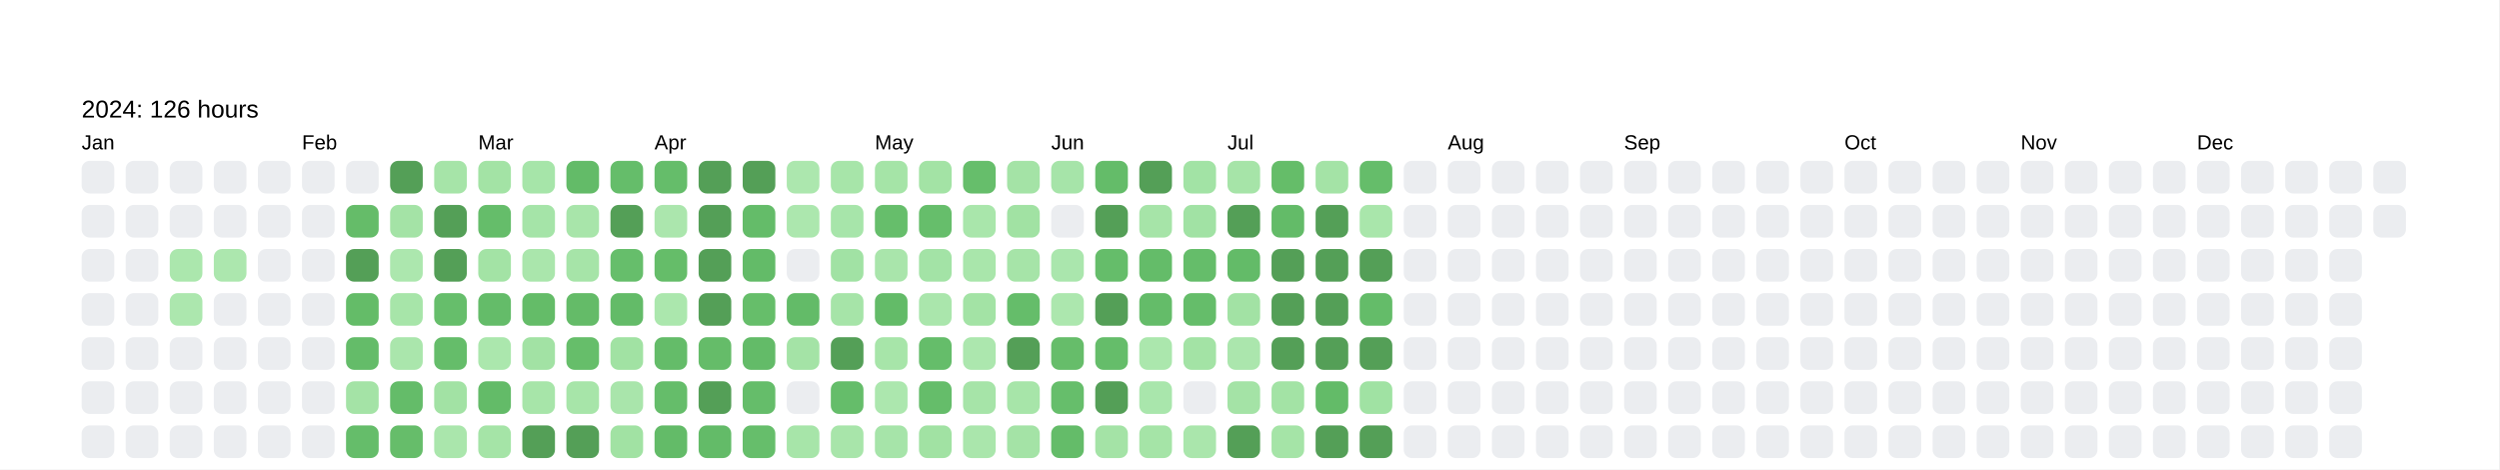
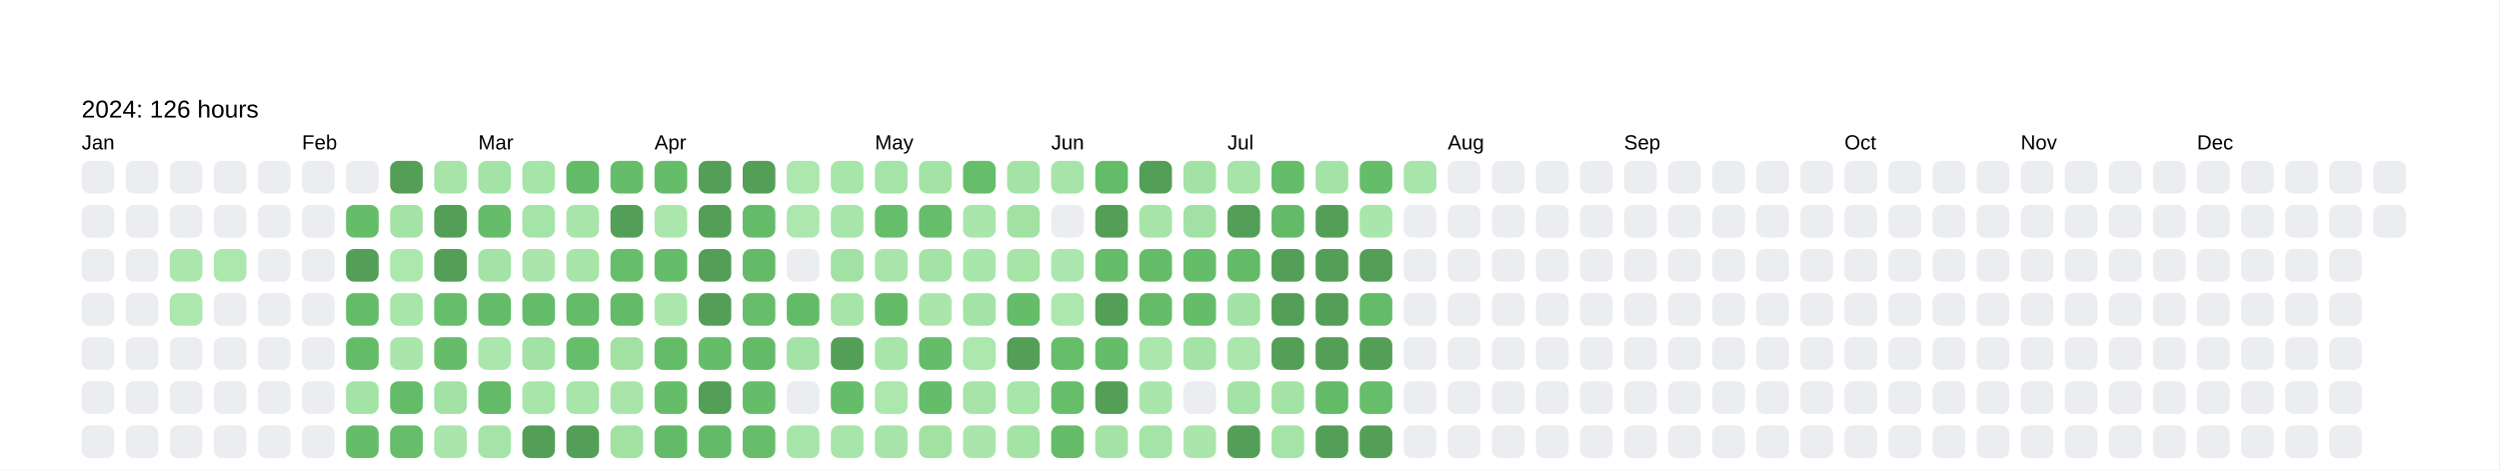
<svg xmlns="http://www.w3.org/2000/svg" baseProfile="full" height="57.5mm" version="1.1" viewBox="0,0,306.2,57.5" width="306.2mm">
  <defs />
  <rect fill="#FFFFFF" height="57.5" width="306.2" x="0" y="0" />
  <text fill="#000000" style="font-size:6px; font-family:Arial; font-weight:bold;" x="10" y="10" />
  <text fill="#000000" style="font-size:3px; font-family:Arial;" x="10" y="14.4">2024: 126 hours</text>
  <text fill="#000000" style="font-size:2.5px; font-family:Arial" x="10" y="18.3">Jan</text>
  <rect fill="#EBEDF0" height="4" rx="1" ry="1" width="4" x="10" y="19.7" />
  <rect fill="#EBEDF0" height="4" rx="1" ry="1" width="4" x="10" y="25.1" />
  <rect fill="#EBEDF0" height="4" rx="1" ry="1" width="4" x="10" y="30.5" />
  <rect fill="#EBEDF0" height="4" rx="1" ry="1" width="4" x="10" y="35.9" />
  <rect fill="#EBEDF0" height="4" rx="1" ry="1" width="4" x="10" y="41.3" />
  <rect fill="#EBEDF0" height="4" rx="1" ry="1" width="4" x="10" y="46.7" />
  <rect fill="#EBEDF0" height="4" rx="1" ry="1" width="4" x="10" y="52.1" />
  <rect fill="#EBEDF0" height="4" rx="1" ry="1" width="4" x="15.4" y="19.7" />
  <rect fill="#EBEDF0" height="4" rx="1" ry="1" width="4" x="15.4" y="25.1" />
  <rect fill="#EBEDF0" height="4" rx="1" ry="1" width="4" x="15.4" y="30.5" />
  <rect fill="#EBEDF0" height="4" rx="1" ry="1" width="4" x="15.4" y="35.9" />
  <rect fill="#EBEDF0" height="4" rx="1" ry="1" width="4" x="15.4" y="41.3" />
  <rect fill="#EBEDF0" height="4" rx="1" ry="1" width="4" x="15.4" y="46.7" />
  <rect fill="#EBEDF0" height="4" rx="1" ry="1" width="4" x="15.4" y="52.1" />
  <rect fill="#EBEDF0" height="4" rx="1" ry="1" width="4" x="20.8" y="19.7" />
  <rect fill="#EBEDF0" height="4" rx="1" ry="1" width="4" x="20.8" y="25.1" />
  <rect fill="#abe7ad" height="4" rx="1" ry="1" width="4" x="20.8" y="30.5" />
  <rect fill="#ace7ae" height="4" rx="1" ry="1" width="4" x="20.8" y="35.9" />
  <rect fill="#EBEDF0" height="4" rx="1" ry="1" width="4" x="20.8" y="41.3" />
  <rect fill="#EBEDF0" height="4" rx="1" ry="1" width="4" x="20.8" y="46.7" />
  <rect fill="#EBEDF0" height="4" rx="1" ry="1" width="4" x="20.8" y="52.1" />
  <rect fill="#EBEDF0" height="4" rx="1" ry="1" width="4" x="26.2" y="19.7" />
  <rect fill="#EBEDF0" height="4" rx="1" ry="1" width="4" x="26.2" y="25.1" />
  <rect fill="#ace7ae" height="4" rx="1" ry="1" width="4" x="26.2" y="30.5" />
  <rect fill="#EBEDF0" height="4" rx="1" ry="1" width="4" x="26.2" y="35.9" />
  <rect fill="#EBEDF0" height="4" rx="1" ry="1" width="4" x="26.2" y="41.3" />
  <rect fill="#EBEDF0" height="4" rx="1" ry="1" width="4" x="26.2" y="46.7" />
  <rect fill="#EBEDF0" height="4" rx="1" ry="1" width="4" x="26.2" y="52.1" />
  <rect fill="#EBEDF0" height="4" rx="1" ry="1" width="4" x="31.6" y="19.7" />
  <rect fill="#EBEDF0" height="4" rx="1" ry="1" width="4" x="31.6" y="25.1" />
  <rect fill="#EBEDF0" height="4" rx="1" ry="1" width="4" x="31.6" y="30.5" />
  <rect fill="#EBEDF0" height="4" rx="1" ry="1" width="4" x="31.6" y="35.9" />
  <rect fill="#EBEDF0" height="4" rx="1" ry="1" width="4" x="31.6" y="41.3" />
  <rect fill="#EBEDF0" height="4" rx="1" ry="1" width="4" x="31.6" y="46.7" />
  <rect fill="#EBEDF0" height="4" rx="1" ry="1" width="4" x="31.6" y="52.1" />
  <text fill="#000000" style="font-size:2.5px; font-family:Arial" x="37.0" y="18.3">Feb</text>
  <rect fill="#EBEDF0" height="4" rx="1" ry="1" width="4" x="37.0" y="19.7" />
  <rect fill="#EBEDF0" height="4" rx="1" ry="1" width="4" x="37.0" y="25.1" />
  <rect fill="#EBEDF0" height="4" rx="1" ry="1" width="4" x="37.0" y="30.5" />
  <rect fill="#EBEDF0" height="4" rx="1" ry="1" width="4" x="37.0" y="35.9" />
  <rect fill="#EBEDF0" height="4" rx="1" ry="1" width="4" x="37.0" y="41.3" />
  <rect fill="#EBEDF0" height="4" rx="1" ry="1" width="4" x="37.0" y="46.7" />
  <rect fill="#EBEDF0" height="4" rx="1" ry="1" width="4" x="37.0" y="52.1" />
  <rect fill="#EBEDF0" height="4" rx="1" ry="1" width="4" x="42.4" y="19.7" />
  <rect fill="#65bc69" height="4" rx="1" ry="1" width="4" x="42.4" y="25.1" />
  <rect fill="#549F57" height="4" rx="1" ry="1" width="4" x="42.4" y="30.5" />
  <rect fill="#64bc68" height="4" rx="1" ry="1" width="4" x="42.4" y="35.9" />
  <rect fill="#64bc69" height="4" rx="1" ry="1" width="4" x="42.4" y="41.3" />
  <rect fill="#a4e3a6" height="4" rx="1" ry="1" width="4" x="42.4" y="46.7" />
  <rect fill="#65bd6a" height="4" rx="1" ry="1" width="4" x="42.4" y="52.1" />
  <rect fill="#549F57" height="4" rx="1" ry="1" width="4" x="47.8" y="19.7" />
  <rect fill="#a4e3a6" height="4" rx="1" ry="1" width="4" x="47.8" y="25.1" />
  <rect fill="#ace7ae" height="4" rx="1" ry="1" width="4" x="47.8" y="30.5" />
  <rect fill="#a7e5a9" height="4" rx="1" ry="1" width="4" x="47.8" y="35.9" />
  <rect fill="#aae6ac" height="4" rx="1" ry="1" width="4" x="47.8" y="41.3" />
  <rect fill="#64bc69" height="4" rx="1" ry="1" width="4" x="47.8" y="46.7" />
  <rect fill="#66bd6a" height="4" rx="1" ry="1" width="4" x="47.8" y="52.1" />
  <rect fill="#a6e4a8" height="4" rx="1" ry="1" width="4" x="53.2" y="19.7" />
  <rect fill="#549F57" height="4" rx="1" ry="1" width="4" x="53.2" y="25.1" />
  <rect fill="#549F57" height="4" rx="1" ry="1" width="4" x="53.2" y="30.5" />
  <rect fill="#66be6b" height="4" rx="1" ry="1" width="4" x="53.2" y="35.9" />
  <rect fill="#65bd6a" height="4" rx="1" ry="1" width="4" x="53.2" y="41.3" />
  <rect fill="#a2e2a4" height="4" rx="1" ry="1" width="4" x="53.2" y="46.7" />
  <rect fill="#aae6ac" height="4" rx="1" ry="1" width="4" x="53.2" y="52.1" />
  <text fill="#000000" style="font-size:2.5px; font-family:Arial" x="58.6" y="18.3">Mar</text>
  <rect fill="#a3e3a5" height="4" rx="1" ry="1" width="4" x="58.6" y="19.7" />
  <rect fill="#65bd6a" height="4" rx="1" ry="1" width="4" x="58.6" y="25.1" />
  <rect fill="#a3e3a5" height="4" rx="1" ry="1" width="4" x="58.6" y="30.5" />
  <rect fill="#64bc69" height="4" rx="1" ry="1" width="4" x="58.6" y="35.9" />
  <rect fill="#abe7ad" height="4" rx="1" ry="1" width="4" x="58.6" y="41.3" />
  <rect fill="#63bb68" height="4" rx="1" ry="1" width="4" x="58.6" y="46.7" />
  <rect fill="#a5e4a7" height="4" rx="1" ry="1" width="4" x="58.6" y="52.1" />
  <rect fill="#a6e5a9" height="4" rx="1" ry="1" width="4" x="64" y="19.7" />
  <rect fill="#a5e4a8" height="4" rx="1" ry="1" width="4" x="64" y="25.1" />
  <rect fill="#aae6ac" height="4" rx="1" ry="1" width="4" x="64" y="30.5" />
  <rect fill="#64bc68" height="4" rx="1" ry="1" width="4" x="64" y="35.9" />
  <rect fill="#a2e2a4" height="4" rx="1" ry="1" width="4" x="64" y="41.3" />
  <rect fill="#a7e5a9" height="4" rx="1" ry="1" width="4" x="64" y="46.7" />
  <rect fill="#549F57" height="4" rx="1" ry="1" width="4" x="64" y="52.1" />
  <rect fill="#63bb68" height="4" rx="1" ry="1" width="4" x="69.4" y="19.7" />
  <rect fill="#a8e5aa" height="4" rx="1" ry="1" width="4" x="69.4" y="25.1" />
  <rect fill="#a6e4a8" height="4" rx="1" ry="1" width="4" x="69.4" y="30.5" />
  <rect fill="#64bb68" height="4" rx="1" ry="1" width="4" x="69.4" y="35.9" />
  <rect fill="#66be6a" height="4" rx="1" ry="1" width="4" x="69.4" y="41.3" />
  <rect fill="#a7e5a9" height="4" rx="1" ry="1" width="4" x="69.4" y="46.7" />
  <rect fill="#549F57" height="4" rx="1" ry="1" width="4" x="69.4" y="52.1" />
  <rect fill="#65bd6a" height="4" rx="1" ry="1" width="4" x="74.8" y="19.7" />
  <rect fill="#549F57" height="4" rx="1" ry="1" width="4" x="74.8" y="25.1" />
  <rect fill="#66be6b" height="4" rx="1" ry="1" width="4" x="74.8" y="30.5" />
  <rect fill="#63bb68" height="4" rx="1" ry="1" width="4" x="74.8" y="35.9" />
  <rect fill="#a1e2a3" height="4" rx="1" ry="1" width="4" x="74.8" y="41.3" />
  <rect fill="#a9e5ab" height="4" rx="1" ry="1" width="4" x="74.8" y="46.7" />
  <rect fill="#a1e2a3" height="4" rx="1" ry="1" width="4" x="74.8" y="52.1" />
  <text fill="#000000" style="font-size:2.5px; font-family:Arial" x="80.2" y="18.3">Apr</text>
  <rect fill="#65bd6a" height="4" rx="1" ry="1" width="4" x="80.2" y="19.7" />
  <rect fill="#abe6ad" height="4" rx="1" ry="1" width="4" x="80.2" y="25.1" />
  <rect fill="#65bd69" height="4" rx="1" ry="1" width="4" x="80.2" y="30.5" />
  <rect fill="#abe7ad" height="4" rx="1" ry="1" width="4" x="80.2" y="35.9" />
  <rect fill="#64bc69" height="4" rx="1" ry="1" width="4" x="80.2" y="41.3" />
  <rect fill="#65bd6a" height="4" rx="1" ry="1" width="4" x="80.2" y="46.7" />
  <rect fill="#63bb68" height="4" rx="1" ry="1" width="4" x="80.2" y="52.1" />
  <rect fill="#549F57" height="4" rx="1" ry="1" width="4" x="85.6" y="19.7" />
  <rect fill="#549F57" height="4" rx="1" ry="1" width="4" x="85.6" y="25.1" />
  <rect fill="#549F57" height="4" rx="1" ry="1" width="4" x="85.6" y="30.5" />
  <rect fill="#549F57" height="4" rx="1" ry="1" width="4" x="85.6" y="35.9" />
  <rect fill="#65bc69" height="4" rx="1" ry="1" width="4" x="85.6" y="41.3" />
  <rect fill="#549F57" height="4" rx="1" ry="1" width="4" x="85.6" y="46.7" />
  <rect fill="#63bb68" height="4" rx="1" ry="1" width="4" x="85.6" y="52.1" />
  <rect fill="#549F57" height="4" rx="1" ry="1" width="4" x="91" y="19.7" />
  <rect fill="#64bc69" height="4" rx="1" ry="1" width="4" x="91" y="25.1" />
  <rect fill="#63bb68" height="4" rx="1" ry="1" width="4" x="91" y="30.5" />
  <rect fill="#66be6a" height="4" rx="1" ry="1" width="4" x="91" y="35.9" />
  <rect fill="#63bb68" height="4" rx="1" ry="1" width="4" x="91" y="41.3" />
  <rect fill="#65bd6a" height="4" rx="1" ry="1" width="4" x="91" y="46.7" />
  <rect fill="#66be6b" height="4" rx="1" ry="1" width="4" x="91" y="52.1" />
  <rect fill="#ace7ae" height="4" rx="1" ry="1" width="4" x="96.4" y="19.7" />
  <rect fill="#ace7ae" height="4" rx="1" ry="1" width="4" x="96.4" y="25.1" />
  <rect fill="#EBEDF0" height="4" rx="1" ry="1" width="4" x="96.4" y="30.5" />
  <rect fill="#63bb68" height="4" rx="1" ry="1" width="4" x="96.4" y="35.9" />
  <rect fill="#a4e3a6" height="4" rx="1" ry="1" width="4" x="96.4" y="41.3" />
  <rect fill="#EBEDF0" height="4" rx="1" ry="1" width="4" x="96.4" y="46.7" />
  <rect fill="#a7e5a9" height="4" rx="1" ry="1" width="4" x="96.4" y="52.1" />
  <rect fill="#a7e5a9" height="4" rx="1" ry="1" width="4" x="101.8" y="19.7" />
  <rect fill="#a7e5aa" height="4" rx="1" ry="1" width="4" x="101.8" y="25.1" />
  <rect fill="#a1e2a4" height="4" rx="1" ry="1" width="4" x="101.8" y="30.5" />
  <rect fill="#a6e4a8" height="4" rx="1" ry="1" width="4" x="101.8" y="35.9" />
  <rect fill="#549F57" height="4" rx="1" ry="1" width="4" x="101.8" y="41.3" />
  <rect fill="#65bd6a" height="4" rx="1" ry="1" width="4" x="101.8" y="46.7" />
  <rect fill="#a8e5aa" height="4" rx="1" ry="1" width="4" x="101.8" y="52.1" />
  <text fill="#000000" style="font-size:2.5px; font-family:Arial" x="107.2" y="18.3">May</text>
  <rect fill="#a5e4a7" height="4" rx="1" ry="1" width="4" x="107.2" y="19.7" />
  <rect fill="#66be6b" height="4" rx="1" ry="1" width="4" x="107.2" y="25.1" />
  <rect fill="#a9e5ab" height="4" rx="1" ry="1" width="4" x="107.2" y="30.5" />
  <rect fill="#63bb68" height="4" rx="1" ry="1" width="4" x="107.2" y="35.9" />
  <rect fill="#a7e5a9" height="4" rx="1" ry="1" width="4" x="107.2" y="41.3" />
  <rect fill="#ace7ae" height="4" rx="1" ry="1" width="4" x="107.2" y="46.7" />
  <rect fill="#a6e4a9" height="4" rx="1" ry="1" width="4" x="107.2" y="52.1" />
  <rect fill="#a3e3a5" height="4" rx="1" ry="1" width="4" x="112.6" y="19.7" />
  <rect fill="#66be6b" height="4" rx="1" ry="1" width="4" x="112.6" y="25.1" />
  <rect fill="#a3e3a6" height="4" rx="1" ry="1" width="4" x="112.6" y="30.5" />
  <rect fill="#aae6ac" height="4" rx="1" ry="1" width="4" x="112.6" y="35.9" />
  <rect fill="#65bd6a" height="4" rx="1" ry="1" width="4" x="112.6" y="41.3" />
  <rect fill="#65bd6a" height="4" rx="1" ry="1" width="4" x="112.6" y="46.7" />
  <rect fill="#a1e2a3" height="4" rx="1" ry="1" width="4" x="112.6" y="52.1" />
  <rect fill="#66be6b" height="4" rx="1" ry="1" width="4" x="118" y="19.7" />
  <rect fill="#a9e6ab" height="4" rx="1" ry="1" width="4" x="118" y="25.1" />
  <rect fill="#a9e6ab" height="4" rx="1" ry="1" width="4" x="118" y="30.5" />
  <rect fill="#a3e3a5" height="4" rx="1" ry="1" width="4" x="118" y="35.9" />
  <rect fill="#ace7ae" height="4" rx="1" ry="1" width="4" x="118" y="41.3" />
  <rect fill="#a6e4a8" height="4" rx="1" ry="1" width="4" x="118" y="46.7" />
  <rect fill="#aae6ac" height="4" rx="1" ry="1" width="4" x="118" y="52.1" />
  <rect fill="#a4e3a6" height="4" rx="1" ry="1" width="4" x="123.4" y="19.7" />
  <rect fill="#a1e2a3" height="4" rx="1" ry="1" width="4" x="123.4" y="25.1" />
  <rect fill="#a6e4a8" height="4" rx="1" ry="1" width="4" x="123.4" y="30.5" />
  <rect fill="#65bd6a" height="4" rx="1" ry="1" width="4" x="123.4" y="35.9" />
  <rect fill="#549F57" height="4" rx="1" ry="1" width="4" x="123.4" y="41.3" />
  <rect fill="#a7e5a9" height="4" rx="1" ry="1" width="4" x="123.4" y="46.7" />
  <rect fill="#a4e3a6" height="4" rx="1" ry="1" width="4" x="123.4" y="52.1" />
  <text fill="#000000" style="font-size:2.5px; font-family:Arial" x="128.8" y="18.3">Jun</text>
  <rect fill="#a6e4a9" height="4" rx="1" ry="1" width="4" x="128.8" y="19.7" />
  <rect fill="#EBEDF0" height="4" rx="1" ry="1" width="4" x="128.8" y="25.1" />
  <rect fill="#aae6ad" height="4" rx="1" ry="1" width="4" x="128.8" y="30.5" />
  <rect fill="#ace7ae" height="4" rx="1" ry="1" width="4" x="128.8" y="35.9" />
  <rect fill="#66bd6a" height="4" rx="1" ry="1" width="4" x="128.8" y="41.3" />
  <rect fill="#66be6b" height="4" rx="1" ry="1" width="4" x="128.8" y="46.7" />
  <rect fill="#64bc69" height="4" rx="1" ry="1" width="4" x="128.8" y="52.1" />
  <rect fill="#64bc69" height="4" rx="1" ry="1" width="4" x="134.2" y="19.7" />
  <rect fill="#549F57" height="4" rx="1" ry="1" width="4" x="134.2" y="25.1" />
  <rect fill="#65bd6a" height="4" rx="1" ry="1" width="4" x="134.2" y="30.5" />
  <rect fill="#549F57" height="4" rx="1" ry="1" width="4" x="134.2" y="35.9" />
  <rect fill="#65bd6a" height="4" rx="1" ry="1" width="4" x="134.2" y="41.3" />
  <rect fill="#549F57" height="4" rx="1" ry="1" width="4" x="134.2" y="46.7" />
  <rect fill="#a4e3a6" height="4" rx="1" ry="1" width="4" x="134.2" y="52.1" />
  <rect fill="#549F57" height="4" rx="1" ry="1" width="4" x="139.6" y="19.7" />
  <rect fill="#a6e4a8" height="4" rx="1" ry="1" width="4" x="139.6" y="25.1" />
  <rect fill="#64bc69" height="4" rx="1" ry="1" width="4" x="139.6" y="30.5" />
  <rect fill="#64bc69" height="4" rx="1" ry="1" width="4" x="139.6" y="35.9" />
  <rect fill="#abe7ad" height="4" rx="1" ry="1" width="4" x="139.6" y="41.3" />
  <rect fill="#a9e6ac" height="4" rx="1" ry="1" width="4" x="139.6" y="46.7" />
  <rect fill="#a5e4a7" height="4" rx="1" ry="1" width="4" x="139.6" y="52.1" />
  <rect fill="#a2e3a5" height="4" rx="1" ry="1" width="4" x="145" y="19.7" />
  <rect fill="#a1e2a4" height="4" rx="1" ry="1" width="4" x="145" y="25.1" />
  <rect fill="#65bd6a" height="4" rx="1" ry="1" width="4" x="145" y="30.5" />
  <rect fill="#65bd6a" height="4" rx="1" ry="1" width="4" x="145" y="35.9" />
  <rect fill="#a3e3a5" height="4" rx="1" ry="1" width="4" x="145" y="41.3" />
  <rect fill="#EBEDF0" height="4" rx="1" ry="1" width="4" x="145" y="46.7" />
  <rect fill="#aae6ac" height="4" rx="1" ry="1" width="4" x="145" y="52.1" />
  <text fill="#000000" style="font-size:2.5px; font-family:Arial" x="150.4" y="18.3">Jul</text>
  <rect fill="#a6e4a8" height="4" rx="1" ry="1" width="4" x="150.4" y="19.7" />
  <rect fill="#549F57" height="4" rx="1" ry="1" width="4" x="150.4" y="25.1" />
  <rect fill="#63bb68" height="4" rx="1" ry="1" width="4" x="150.4" y="30.5" />
  <rect fill="#a2e2a4" height="4" rx="1" ry="1" width="4" x="150.4" y="35.9" />
  <rect fill="#abe6ad" height="4" rx="1" ry="1" width="4" x="150.4" y="41.3" />
  <rect fill="#a4e3a6" height="4" rx="1" ry="1" width="4" x="150.4" y="46.7" />
  <rect fill="#549F57" height="4" rx="1" ry="1" width="4" x="150.4" y="52.1" />
  <rect fill="#65bd69" height="4" rx="1" ry="1" width="4" x="155.8" y="19.7" />
  <rect fill="#63bb68" height="4" rx="1" ry="1" width="4" x="155.8" y="25.1" />
  <rect fill="#549F57" height="4" rx="1" ry="1" width="4" x="155.8" y="30.5" />
  <rect fill="#549F57" height="4" rx="1" ry="1" width="4" x="155.8" y="35.9" />
  <rect fill="#549F57" height="4" rx="1" ry="1" width="4" x="155.8" y="41.3" />
  <rect fill="#a3e3a5" height="4" rx="1" ry="1" width="4" x="155.8" y="46.7" />
  <rect fill="#a5e4a7" height="4" rx="1" ry="1" width="4" x="155.8" y="52.1" />
  <rect fill="#a4e3a6" height="4" rx="1" ry="1" width="4" x="161.2" y="19.7" />
  <rect fill="#549F57" height="4" rx="1" ry="1" width="4" x="161.2" y="25.1" />
  <rect fill="#549F57" height="4" rx="1" ry="1" width="4" x="161.2" y="30.5" />
  <rect fill="#549F57" height="4" rx="1" ry="1" width="4" x="161.2" y="35.9" />
  <rect fill="#549F57" height="4" rx="1" ry="1" width="4" x="161.2" y="41.3" />
  <rect fill="#63bb68" height="4" rx="1" ry="1" width="4" x="161.2" y="46.7" />
  <rect fill="#549F57" height="4" rx="1" ry="1" width="4" x="161.2" y="52.1" />
  <rect fill="#65bd6a" height="4" rx="1" ry="1" width="4" x="166.6" y="19.7" />
  <rect fill="#a9e6ab" height="4" rx="1" ry="1" width="4" x="166.6" y="25.1" />
  <rect fill="#549F57" height="4" rx="1" ry="1" width="4" x="166.6" y="30.5" />
  <rect fill="#64bc69" height="4" rx="1" ry="1" width="4" x="166.6" y="35.9" />
  <rect fill="#549F57" height="4" rx="1" ry="1" width="4" x="166.6" y="41.3" />
-   <rect fill="#a0e2a3" height="4" rx="1" ry="1" width="4" x="166.6" y="46.7" />
+   <rect fill="#66be6b" height="4" rx="1" ry="1" width="4" x="166.6" y="46.7" />
  <rect fill="#549F57" height="4" rx="1" ry="1" width="4" x="166.6" y="52.1" />
-   <rect fill="#EBEDF0" height="4" rx="1" ry="1" width="4" x="172" y="19.7" />
+   <rect fill="#a8e5aa" height="4" rx="1" ry="1" width="4" x="172" y="19.7" />
  <rect fill="#EBEDF0" height="4" rx="1" ry="1" width="4" x="172" y="25.1" />
  <rect fill="#EBEDF0" height="4" rx="1" ry="1" width="4" x="172" y="30.5" />
  <rect fill="#EBEDF0" height="4" rx="1" ry="1" width="4" x="172" y="35.9" />
  <rect fill="#EBEDF0" height="4" rx="1" ry="1" width="4" x="172" y="41.3" />
  <rect fill="#EBEDF0" height="4" rx="1" ry="1" width="4" x="172" y="46.7" />
  <rect fill="#EBEDF0" height="4" rx="1" ry="1" width="4" x="172" y="52.1" />
  <text fill="#000000" style="font-size:2.5px; font-family:Arial" x="177.4" y="18.3">Aug</text>
  <rect fill="#EBEDF0" height="4" rx="1" ry="1" width="4" x="177.4" y="19.7" />
  <rect fill="#EBEDF0" height="4" rx="1" ry="1" width="4" x="177.4" y="25.1" />
  <rect fill="#EBEDF0" height="4" rx="1" ry="1" width="4" x="177.4" y="30.5" />
  <rect fill="#EBEDF0" height="4" rx="1" ry="1" width="4" x="177.4" y="35.9" />
  <rect fill="#EBEDF0" height="4" rx="1" ry="1" width="4" x="177.4" y="41.3" />
  <rect fill="#EBEDF0" height="4" rx="1" ry="1" width="4" x="177.4" y="46.7" />
  <rect fill="#EBEDF0" height="4" rx="1" ry="1" width="4" x="177.4" y="52.1" />
  <rect fill="#EBEDF0" height="4" rx="1" ry="1" width="4" x="182.8" y="19.7" />
  <rect fill="#EBEDF0" height="4" rx="1" ry="1" width="4" x="182.8" y="25.1" />
  <rect fill="#EBEDF0" height="4" rx="1" ry="1" width="4" x="182.8" y="30.5" />
  <rect fill="#EBEDF0" height="4" rx="1" ry="1" width="4" x="182.8" y="35.9" />
  <rect fill="#EBEDF0" height="4" rx="1" ry="1" width="4" x="182.8" y="41.3" />
  <rect fill="#EBEDF0" height="4" rx="1" ry="1" width="4" x="182.8" y="46.7" />
  <rect fill="#EBEDF0" height="4" rx="1" ry="1" width="4" x="182.8" y="52.1" />
  <rect fill="#EBEDF0" height="4" rx="1" ry="1" width="4" x="188.2" y="19.7" />
  <rect fill="#EBEDF0" height="4" rx="1" ry="1" width="4" x="188.2" y="25.1" />
  <rect fill="#EBEDF0" height="4" rx="1" ry="1" width="4" x="188.2" y="30.5" />
  <rect fill="#EBEDF0" height="4" rx="1" ry="1" width="4" x="188.2" y="35.9" />
  <rect fill="#EBEDF0" height="4" rx="1" ry="1" width="4" x="188.2" y="41.3" />
  <rect fill="#EBEDF0" height="4" rx="1" ry="1" width="4" x="188.2" y="46.7" />
  <rect fill="#EBEDF0" height="4" rx="1" ry="1" width="4" x="188.2" y="52.1" />
  <rect fill="#EBEDF0" height="4" rx="1" ry="1" width="4" x="193.6" y="19.7" />
  <rect fill="#EBEDF0" height="4" rx="1" ry="1" width="4" x="193.6" y="25.1" />
  <rect fill="#EBEDF0" height="4" rx="1" ry="1" width="4" x="193.6" y="30.5" />
  <rect fill="#EBEDF0" height="4" rx="1" ry="1" width="4" x="193.6" y="35.9" />
  <rect fill="#EBEDF0" height="4" rx="1" ry="1" width="4" x="193.6" y="41.3" />
  <rect fill="#EBEDF0" height="4" rx="1" ry="1" width="4" x="193.6" y="46.7" />
  <rect fill="#EBEDF0" height="4" rx="1" ry="1" width="4" x="193.6" y="52.1" />
  <text fill="#000000" style="font-size:2.5px; font-family:Arial" x="199" y="18.3">Sep</text>
  <rect fill="#EBEDF0" height="4" rx="1" ry="1" width="4" x="199" y="19.7" />
  <rect fill="#EBEDF0" height="4" rx="1" ry="1" width="4" x="199" y="25.1" />
  <rect fill="#EBEDF0" height="4" rx="1" ry="1" width="4" x="199" y="30.5" />
  <rect fill="#EBEDF0" height="4" rx="1" ry="1" width="4" x="199" y="35.9" />
  <rect fill="#EBEDF0" height="4" rx="1" ry="1" width="4" x="199" y="41.3" />
  <rect fill="#EBEDF0" height="4" rx="1" ry="1" width="4" x="199" y="46.7" />
  <rect fill="#EBEDF0" height="4" rx="1" ry="1" width="4" x="199" y="52.1" />
  <rect fill="#EBEDF0" height="4" rx="1" ry="1" width="4" x="204.4" y="19.7" />
  <rect fill="#EBEDF0" height="4" rx="1" ry="1" width="4" x="204.4" y="25.1" />
  <rect fill="#EBEDF0" height="4" rx="1" ry="1" width="4" x="204.4" y="30.5" />
  <rect fill="#EBEDF0" height="4" rx="1" ry="1" width="4" x="204.4" y="35.9" />
  <rect fill="#EBEDF0" height="4" rx="1" ry="1" width="4" x="204.4" y="41.3" />
  <rect fill="#EBEDF0" height="4" rx="1" ry="1" width="4" x="204.4" y="46.7" />
  <rect fill="#EBEDF0" height="4" rx="1" ry="1" width="4" x="204.4" y="52.1" />
  <rect fill="#EBEDF0" height="4" rx="1" ry="1" width="4" x="209.8" y="19.7" />
  <rect fill="#EBEDF0" height="4" rx="1" ry="1" width="4" x="209.8" y="25.1" />
  <rect fill="#EBEDF0" height="4" rx="1" ry="1" width="4" x="209.8" y="30.5" />
  <rect fill="#EBEDF0" height="4" rx="1" ry="1" width="4" x="209.8" y="35.9" />
  <rect fill="#EBEDF0" height="4" rx="1" ry="1" width="4" x="209.8" y="41.3" />
  <rect fill="#EBEDF0" height="4" rx="1" ry="1" width="4" x="209.8" y="46.7" />
  <rect fill="#EBEDF0" height="4" rx="1" ry="1" width="4" x="209.8" y="52.1" />
  <rect fill="#EBEDF0" height="4" rx="1" ry="1" width="4" x="215.2" y="19.7" />
  <rect fill="#EBEDF0" height="4" rx="1" ry="1" width="4" x="215.2" y="25.1" />
  <rect fill="#EBEDF0" height="4" rx="1" ry="1" width="4" x="215.2" y="30.5" />
  <rect fill="#EBEDF0" height="4" rx="1" ry="1" width="4" x="215.2" y="35.9" />
  <rect fill="#EBEDF0" height="4" rx="1" ry="1" width="4" x="215.2" y="41.3" />
  <rect fill="#EBEDF0" height="4" rx="1" ry="1" width="4" x="215.2" y="46.7" />
  <rect fill="#EBEDF0" height="4" rx="1" ry="1" width="4" x="215.2" y="52.1" />
  <rect fill="#EBEDF0" height="4" rx="1" ry="1" width="4" x="220.6" y="19.7" />
  <rect fill="#EBEDF0" height="4" rx="1" ry="1" width="4" x="220.6" y="25.1" />
  <rect fill="#EBEDF0" height="4" rx="1" ry="1" width="4" x="220.6" y="30.5" />
  <rect fill="#EBEDF0" height="4" rx="1" ry="1" width="4" x="220.6" y="35.9" />
  <rect fill="#EBEDF0" height="4" rx="1" ry="1" width="4" x="220.6" y="41.3" />
  <rect fill="#EBEDF0" height="4" rx="1" ry="1" width="4" x="220.6" y="46.7" />
  <rect fill="#EBEDF0" height="4" rx="1" ry="1" width="4" x="220.6" y="52.1" />
  <text fill="#000000" style="font-size:2.5px; font-family:Arial" x="226" y="18.3">Oct</text>
  <rect fill="#EBEDF0" height="4" rx="1" ry="1" width="4" x="226" y="19.7" />
  <rect fill="#EBEDF0" height="4" rx="1" ry="1" width="4" x="226" y="25.1" />
  <rect fill="#EBEDF0" height="4" rx="1" ry="1" width="4" x="226" y="30.5" />
  <rect fill="#EBEDF0" height="4" rx="1" ry="1" width="4" x="226" y="35.9" />
  <rect fill="#EBEDF0" height="4" rx="1" ry="1" width="4" x="226" y="41.3" />
  <rect fill="#EBEDF0" height="4" rx="1" ry="1" width="4" x="226" y="46.7" />
  <rect fill="#EBEDF0" height="4" rx="1" ry="1" width="4" x="226" y="52.1" />
  <rect fill="#EBEDF0" height="4" rx="1" ry="1" width="4" x="231.4" y="19.7" />
  <rect fill="#EBEDF0" height="4" rx="1" ry="1" width="4" x="231.4" y="25.1" />
  <rect fill="#EBEDF0" height="4" rx="1" ry="1" width="4" x="231.4" y="30.5" />
  <rect fill="#EBEDF0" height="4" rx="1" ry="1" width="4" x="231.4" y="35.9" />
  <rect fill="#EBEDF0" height="4" rx="1" ry="1" width="4" x="231.4" y="41.3" />
  <rect fill="#EBEDF0" height="4" rx="1" ry="1" width="4" x="231.4" y="46.7" />
  <rect fill="#EBEDF0" height="4" rx="1" ry="1" width="4" x="231.4" y="52.1" />
  <rect fill="#EBEDF0" height="4" rx="1" ry="1" width="4" x="236.8" y="19.7" />
  <rect fill="#EBEDF0" height="4" rx="1" ry="1" width="4" x="236.8" y="25.1" />
  <rect fill="#EBEDF0" height="4" rx="1" ry="1" width="4" x="236.8" y="30.5" />
  <rect fill="#EBEDF0" height="4" rx="1" ry="1" width="4" x="236.8" y="35.9" />
  <rect fill="#EBEDF0" height="4" rx="1" ry="1" width="4" x="236.8" y="41.3" />
  <rect fill="#EBEDF0" height="4" rx="1" ry="1" width="4" x="236.8" y="46.7" />
  <rect fill="#EBEDF0" height="4" rx="1" ry="1" width="4" x="236.8" y="52.1" />
  <rect fill="#EBEDF0" height="4" rx="1" ry="1" width="4" x="242.2" y="19.7" />
  <rect fill="#EBEDF0" height="4" rx="1" ry="1" width="4" x="242.2" y="25.1" />
  <rect fill="#EBEDF0" height="4" rx="1" ry="1" width="4" x="242.2" y="30.5" />
  <rect fill="#EBEDF0" height="4" rx="1" ry="1" width="4" x="242.2" y="35.9" />
  <rect fill="#EBEDF0" height="4" rx="1" ry="1" width="4" x="242.2" y="41.3" />
  <rect fill="#EBEDF0" height="4" rx="1" ry="1" width="4" x="242.2" y="46.7" />
  <rect fill="#EBEDF0" height="4" rx="1" ry="1" width="4" x="242.2" y="52.1" />
  <text fill="#000000" style="font-size:2.5px; font-family:Arial" x="247.6" y="18.3">Nov</text>
  <rect fill="#EBEDF0" height="4" rx="1" ry="1" width="4" x="247.6" y="19.7" />
  <rect fill="#EBEDF0" height="4" rx="1" ry="1" width="4" x="247.6" y="25.1" />
  <rect fill="#EBEDF0" height="4" rx="1" ry="1" width="4" x="247.6" y="30.5" />
  <rect fill="#EBEDF0" height="4" rx="1" ry="1" width="4" x="247.6" y="35.9" />
  <rect fill="#EBEDF0" height="4" rx="1" ry="1" width="4" x="247.6" y="41.3" />
  <rect fill="#EBEDF0" height="4" rx="1" ry="1" width="4" x="247.6" y="46.7" />
  <rect fill="#EBEDF0" height="4" rx="1" ry="1" width="4" x="247.6" y="52.1" />
  <rect fill="#EBEDF0" height="4" rx="1" ry="1" width="4" x="253" y="19.7" />
  <rect fill="#EBEDF0" height="4" rx="1" ry="1" width="4" x="253" y="25.1" />
  <rect fill="#EBEDF0" height="4" rx="1" ry="1" width="4" x="253" y="30.5" />
  <rect fill="#EBEDF0" height="4" rx="1" ry="1" width="4" x="253" y="35.9" />
  <rect fill="#EBEDF0" height="4" rx="1" ry="1" width="4" x="253" y="41.3" />
  <rect fill="#EBEDF0" height="4" rx="1" ry="1" width="4" x="253" y="46.7" />
  <rect fill="#EBEDF0" height="4" rx="1" ry="1" width="4" x="253" y="52.1" />
  <rect fill="#EBEDF0" height="4" rx="1" ry="1" width="4" x="258.4" y="19.7" />
  <rect fill="#EBEDF0" height="4" rx="1" ry="1" width="4" x="258.4" y="25.1" />
  <rect fill="#EBEDF0" height="4" rx="1" ry="1" width="4" x="258.4" y="30.5" />
  <rect fill="#EBEDF0" height="4" rx="1" ry="1" width="4" x="258.4" y="35.9" />
  <rect fill="#EBEDF0" height="4" rx="1" ry="1" width="4" x="258.4" y="41.3" />
  <rect fill="#EBEDF0" height="4" rx="1" ry="1" width="4" x="258.4" y="46.7" />
  <rect fill="#EBEDF0" height="4" rx="1" ry="1" width="4" x="258.4" y="52.1" />
  <rect fill="#EBEDF0" height="4" rx="1" ry="1" width="4" x="263.8" y="19.7" />
  <rect fill="#EBEDF0" height="4" rx="1" ry="1" width="4" x="263.8" y="25.1" />
  <rect fill="#EBEDF0" height="4" rx="1" ry="1" width="4" x="263.8" y="30.5" />
  <rect fill="#EBEDF0" height="4" rx="1" ry="1" width="4" x="263.8" y="35.9" />
  <rect fill="#EBEDF0" height="4" rx="1" ry="1" width="4" x="263.8" y="41.3" />
  <rect fill="#EBEDF0" height="4" rx="1" ry="1" width="4" x="263.8" y="46.7" />
  <rect fill="#EBEDF0" height="4" rx="1" ry="1" width="4" x="263.8" y="52.1" />
  <text fill="#000000" style="font-size:2.5px; font-family:Arial" x="269.2" y="18.3">Dec</text>
  <rect fill="#EBEDF0" height="4" rx="1" ry="1" width="4" x="269.2" y="19.7" />
  <rect fill="#EBEDF0" height="4" rx="1" ry="1" width="4" x="269.2" y="25.1" />
  <rect fill="#EBEDF0" height="4" rx="1" ry="1" width="4" x="269.2" y="30.5" />
  <rect fill="#EBEDF0" height="4" rx="1" ry="1" width="4" x="269.2" y="35.9" />
  <rect fill="#EBEDF0" height="4" rx="1" ry="1" width="4" x="269.2" y="41.3" />
  <rect fill="#EBEDF0" height="4" rx="1" ry="1" width="4" x="269.2" y="46.7" />
  <rect fill="#EBEDF0" height="4" rx="1" ry="1" width="4" x="269.2" y="52.1" />
  <rect fill="#EBEDF0" height="4" rx="1" ry="1" width="4" x="274.6" y="19.7" />
  <rect fill="#EBEDF0" height="4" rx="1" ry="1" width="4" x="274.6" y="25.1" />
  <rect fill="#EBEDF0" height="4" rx="1" ry="1" width="4" x="274.6" y="30.5" />
  <rect fill="#EBEDF0" height="4" rx="1" ry="1" width="4" x="274.6" y="35.9" />
  <rect fill="#EBEDF0" height="4" rx="1" ry="1" width="4" x="274.6" y="41.3" />
  <rect fill="#EBEDF0" height="4" rx="1" ry="1" width="4" x="274.6" y="46.7" />
  <rect fill="#EBEDF0" height="4" rx="1" ry="1" width="4" x="274.6" y="52.1" />
  <rect fill="#EBEDF0" height="4" rx="1" ry="1" width="4" x="280" y="19.7" />
  <rect fill="#EBEDF0" height="4" rx="1" ry="1" width="4" x="280" y="25.1" />
  <rect fill="#EBEDF0" height="4" rx="1" ry="1" width="4" x="280" y="30.5" />
  <rect fill="#EBEDF0" height="4" rx="1" ry="1" width="4" x="280" y="35.9" />
  <rect fill="#EBEDF0" height="4" rx="1" ry="1" width="4" x="280" y="41.3" />
  <rect fill="#EBEDF0" height="4" rx="1" ry="1" width="4" x="280" y="46.7" />
  <rect fill="#EBEDF0" height="4" rx="1" ry="1" width="4" x="280" y="52.1" />
  <rect fill="#EBEDF0" height="4" rx="1" ry="1" width="4" x="285.4" y="19.7" />
  <rect fill="#EBEDF0" height="4" rx="1" ry="1" width="4" x="285.4" y="25.1" />
  <rect fill="#EBEDF0" height="4" rx="1" ry="1" width="4" x="285.4" y="30.5" />
  <rect fill="#EBEDF0" height="4" rx="1" ry="1" width="4" x="285.4" y="35.9" />
  <rect fill="#EBEDF0" height="4" rx="1" ry="1" width="4" x="285.4" y="41.3" />
  <rect fill="#EBEDF0" height="4" rx="1" ry="1" width="4" x="285.4" y="46.7" />
  <rect fill="#EBEDF0" height="4" rx="1" ry="1" width="4" x="285.4" y="52.1" />
  <rect fill="#EBEDF0" height="4" rx="1" ry="1" width="4" x="290.8" y="19.7" />
  <rect fill="#EBEDF0" height="4" rx="1" ry="1" width="4" x="290.8" y="25.1" />
</svg>
